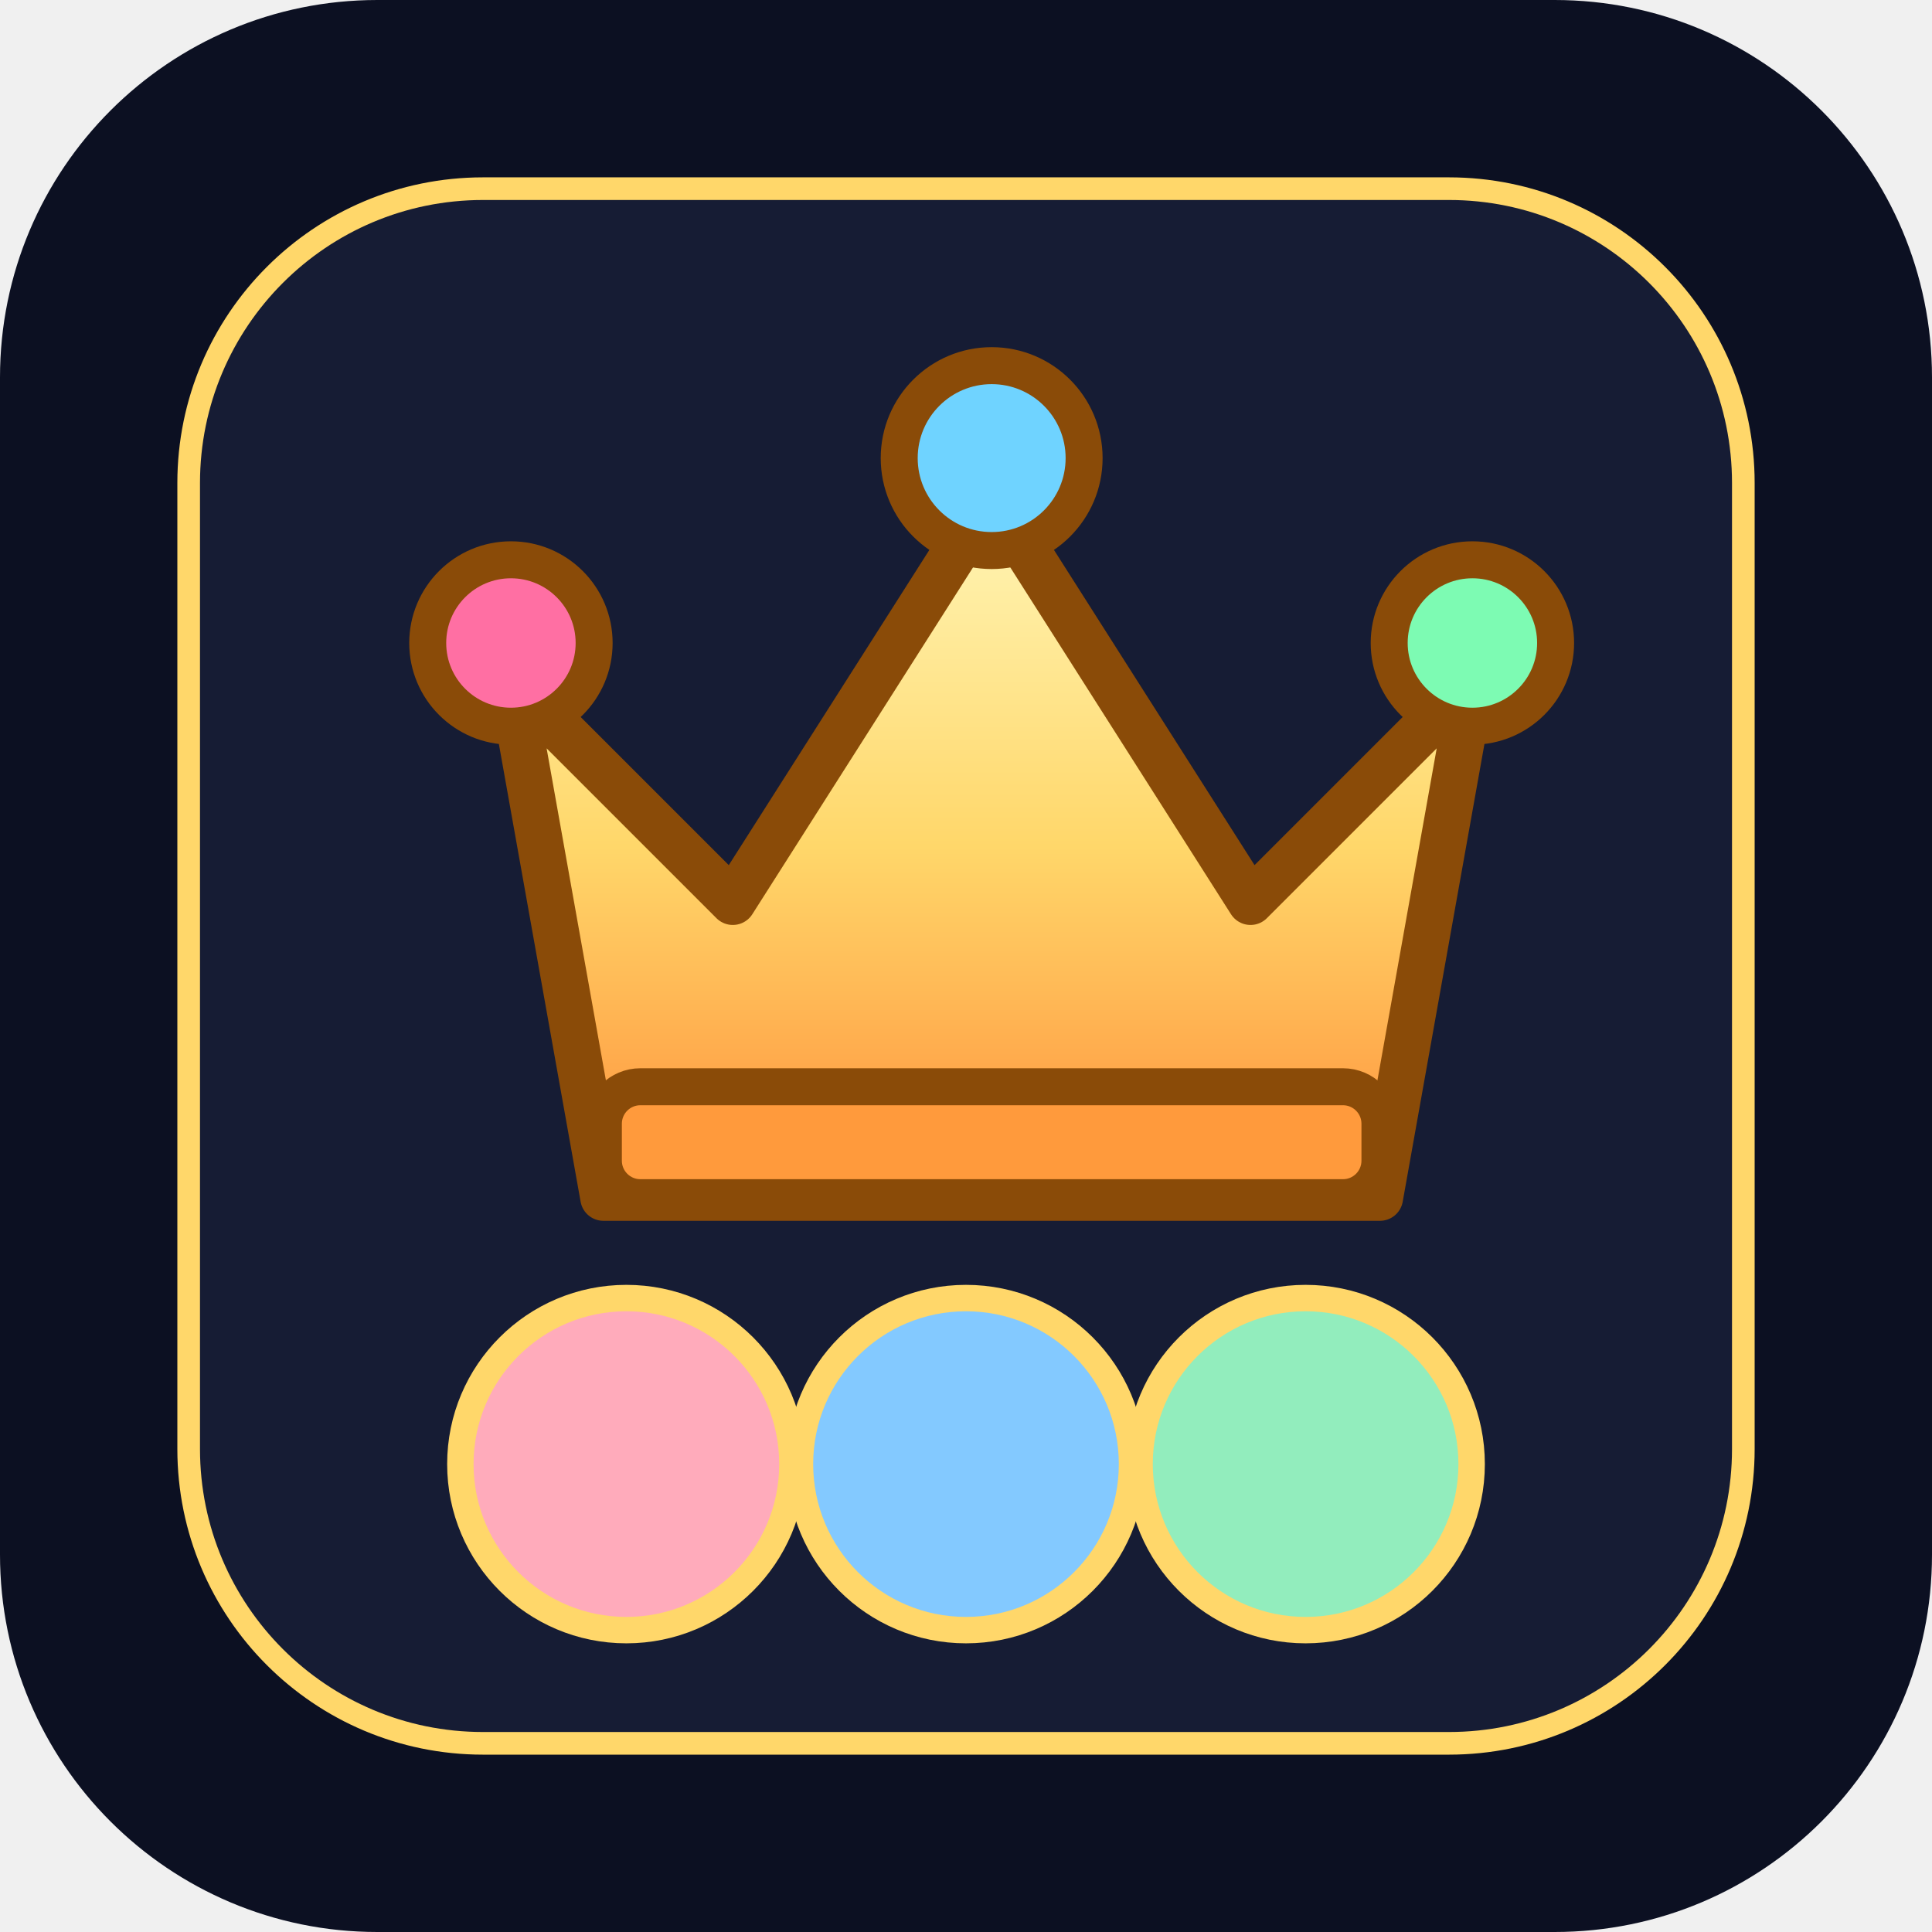
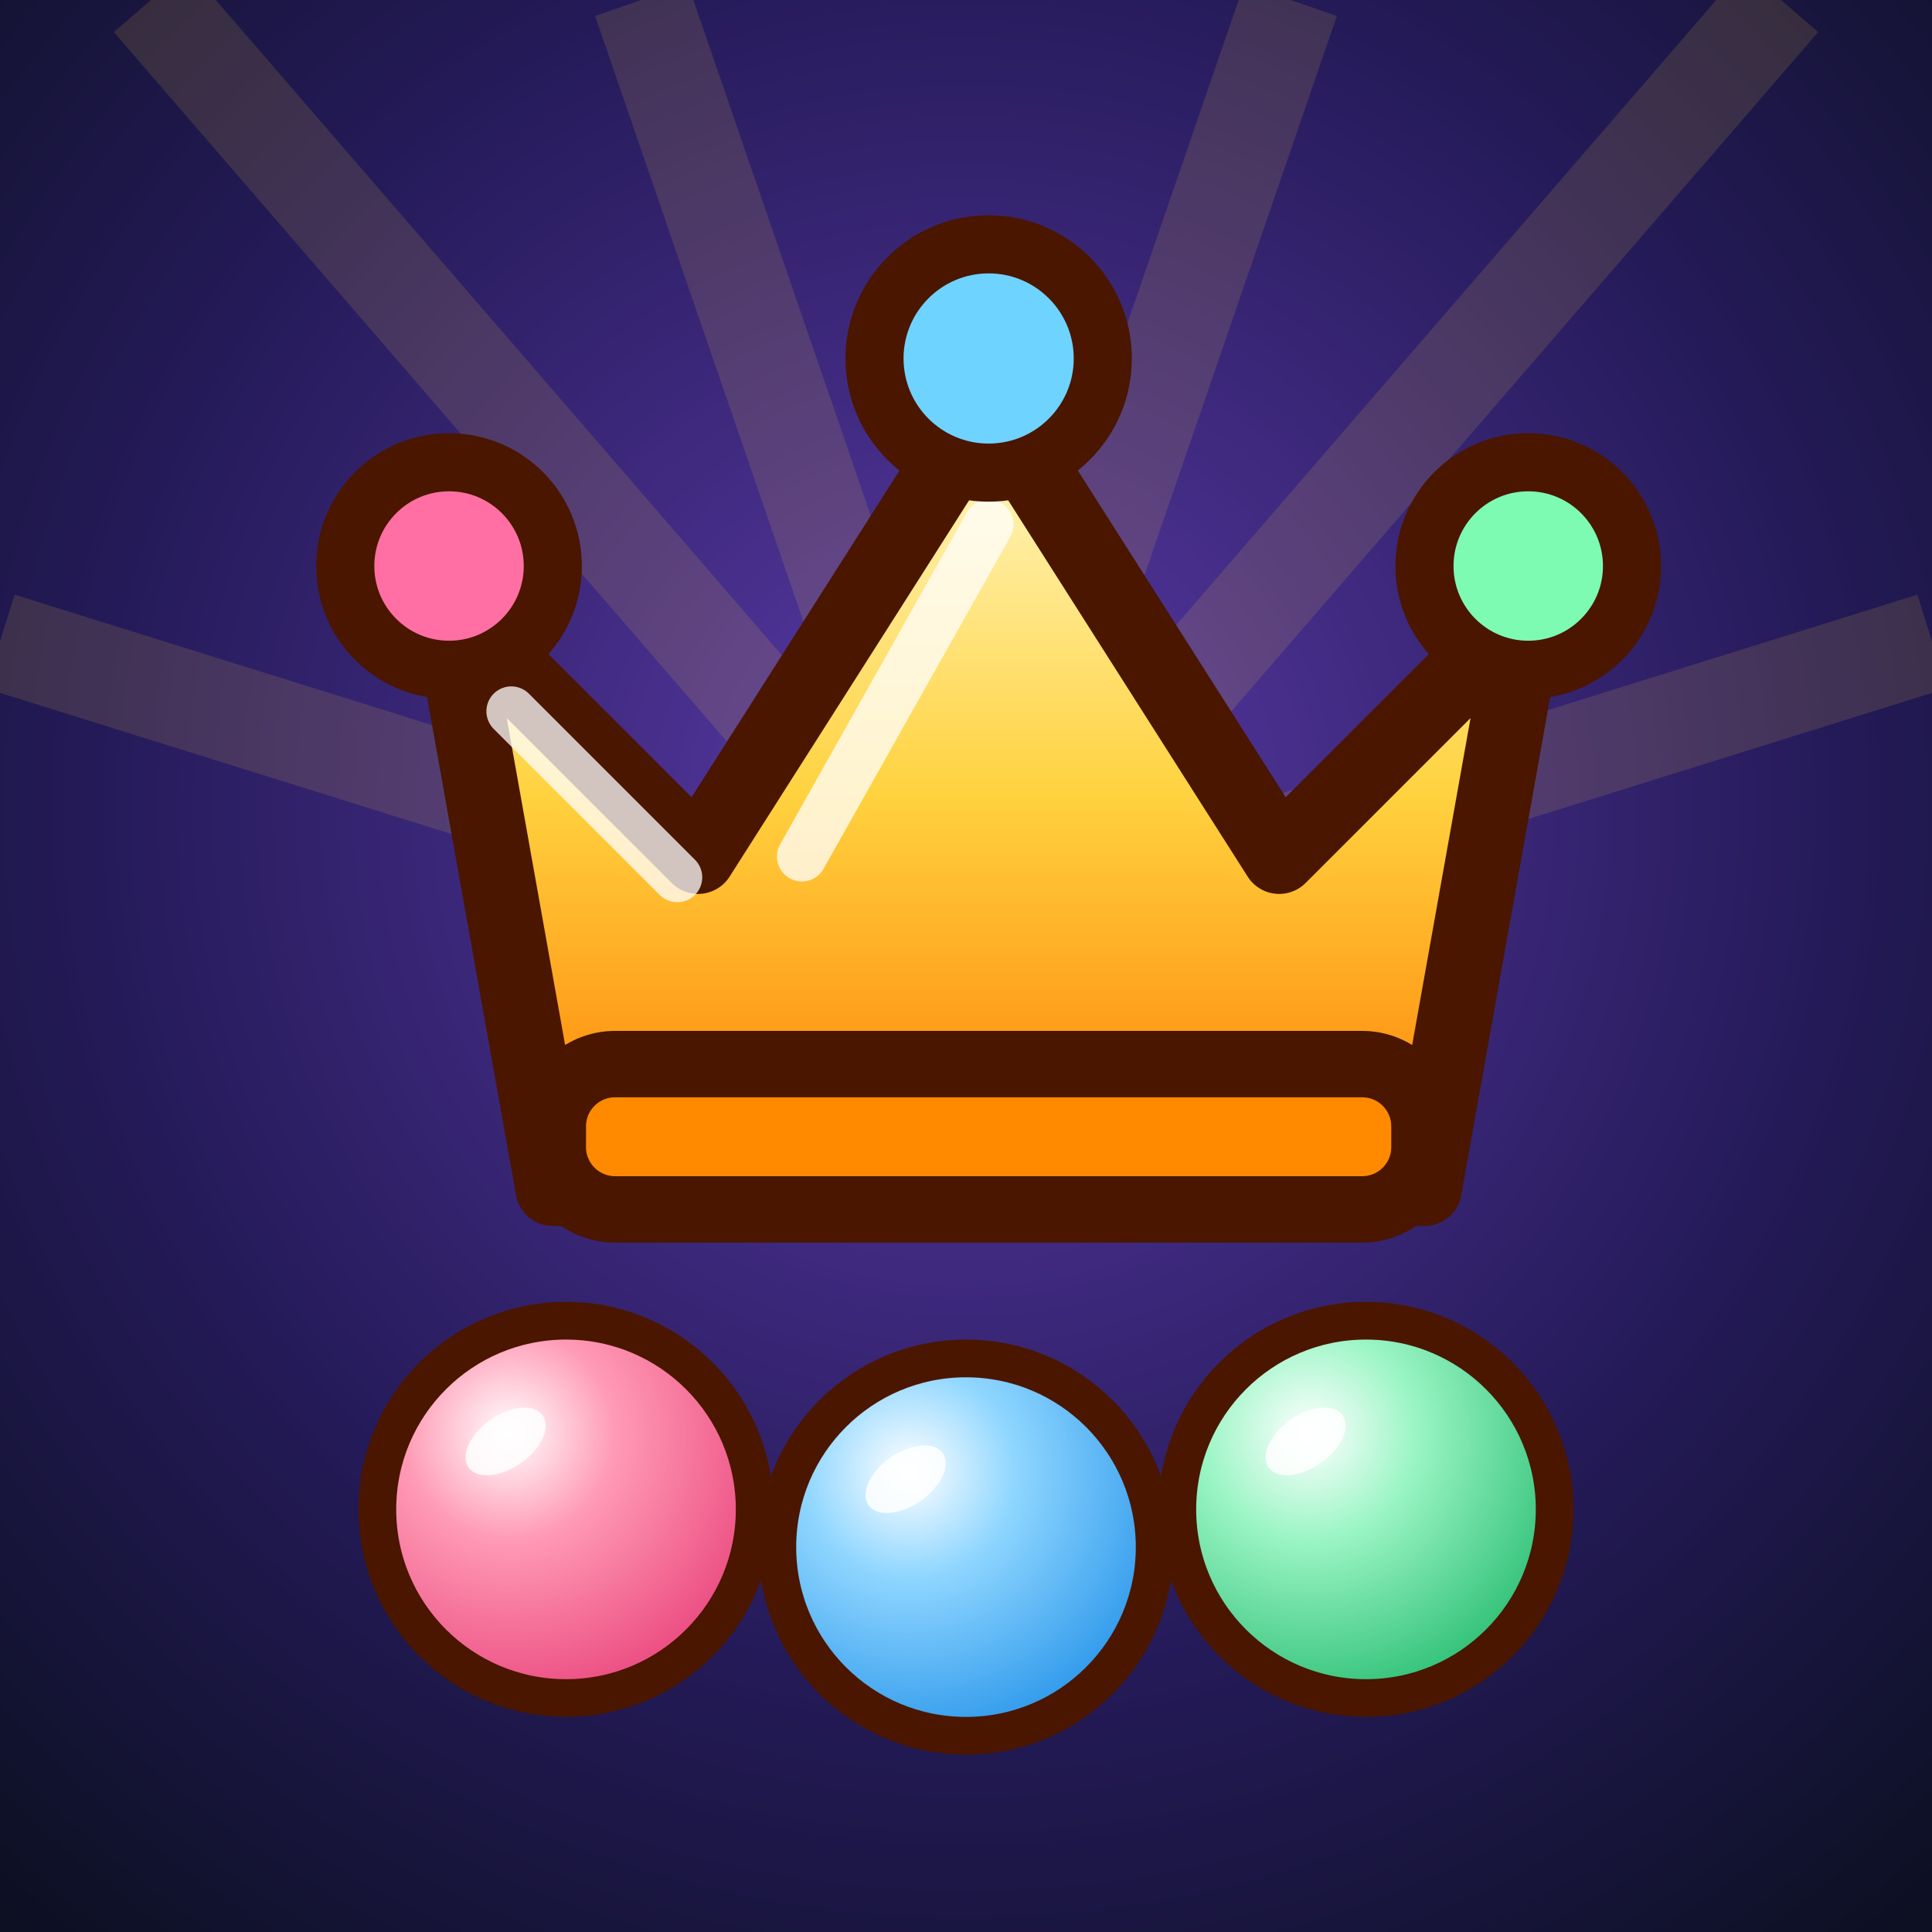
<svg xmlns="http://www.w3.org/2000/svg" viewBox="0 0 512 512">
  <defs>
+     <radialGradient id="bg" cx=".5" cy=".42" r=".75">
+       <stop offset="0" stop-color="#5b3aa8" />
+       <stop offset=".6" stop-color="#241a58" />
+       <stop offset="1" stop-color="#0c1022" />
+     </radialGradient>
    <linearGradient id="g" x1="0" y1="0" x2="0" y2="1">
-       <stop offset="0" stop-color="#fff6b8" />
-       <stop offset=".5" stop-color="#ffd76a" />
-       <stop offset="1" stop-color="#ff8f3a" />
+       <stop offset="0" stop-color="#fffbd0" />
+       <stop offset=".5" stop-color="#ffd23f" />
+       <stop offset="1" stop-color="#ff7a00" />
    </linearGradient>
+     <radialGradient id="b1" cx=".35" cy=".3" r=".8">
+       <stop offset="0" stop-color="#fff" />
+       <stop offset=".35" stop-color="#ff9ab5" />
+       <stop offset="1" stop-color="#e83e78" />
+     </radialGradient>
+     <radialGradient id="b2" cx=".35" cy=".3" r=".8">
+       <stop offset="0" stop-color="#fff" />
+       <stop offset=".35" stop-color="#8fd6ff" />
+       <stop offset="1" stop-color="#1f8fe8" />
+     </radialGradient>
+     <radialGradient id="b3" cx=".35" cy=".3" r=".8">
+       <stop offset="0" stop-color="#fff" />
+       <stop offset=".35" stop-color="#9bf5c5" />
+       <stop offset="1" stop-color="#1fb86a" />
+     </radialGradient>
  </defs>
-   <rect width="512" height="512" rx="100" fill="#0c1022" />
-   <g transform="translate(0,0)">
-     <rect x="50" y="50" width="412" height="412" rx="78" fill="#161c34" stroke="#ffd76a" stroke-width="6" />
+   <rect width="512" height="512" fill="url(#bg)" />
+   <g stroke="#ffd23f" stroke-opacity=".13" stroke-width="26">
+     <path d="M256 250L40 0M256 250L170 0M256 250L342 0M256 250L472 0M256 250L0 170M256 250L512 170" />
  </g>
-   <g transform="translate(106 92) scale(4.9)" stroke="#8a4b08" stroke-width="2.5" stroke-linejoin="round">
-     <path d="M6 18l12 12 14-22 14 22 12-12-5 28H11z" fill="url(#g)" />
-     <rect x="11" y="40" width="42" height="6" rx="2" fill="#ff9a3c" stroke-width="2" />
-     <circle cx="6" cy="16" r="4.5" fill="#ff6fa3" stroke-width="2" />
-     <circle cx="32" cy="6" r="5" fill="#6fd3ff" stroke-width="2" />
-     <circle cx="58" cy="16" r="4.5" fill="#7dfbb3" stroke-width="2" />
+   <g transform="translate(86 62) scale(5.5)" stroke="#4a1600" stroke-linejoin="round">
+     <path d="M6 18l12 12 14-22 14 22 12-12-5 28H11z" fill="url(#g)" stroke-width="3.6" />
+     <path d="M17 31l-8-8M32 14l-9 16" stroke="#fff" stroke-opacity=".75" stroke-width="2.4" stroke-linecap="round" fill="none" />
+     <rect x="11" y="40" width="42" height="7" rx="3" fill="#ff8a00" stroke-width="3.2" />
+     <circle cx="6" cy="16" r="5" fill="#ff6fa3" stroke-width="2.8" />
+     <circle cx="32" cy="6" r="5.5" fill="#6fd3ff" stroke-width="2.8" />
+     <circle cx="58" cy="16" r="5" fill="#7dfbb3" stroke-width="2.8" />
  </g>
-   <g stroke="#ffd76a" stroke-width="7">
-     <circle cx="166" cy="388" r="44" fill="#ffabbb" />
-     <circle cx="256" cy="388" r="44" fill="#83c9ff" />
-     <circle cx="346" cy="388" r="44" fill="#92edbd" />
+   <g stroke="#4a1600" stroke-width="10">
+     <circle cx="150" cy="400" r="50" fill="url(#b1)" />
+     <circle cx="256" cy="410" r="50" fill="url(#b2)" />
+     <circle cx="362" cy="400" r="50" fill="url(#b3)" />
+   </g>
+   <g fill="#fff" fill-opacity=".85">
+     <ellipse cx="134" cy="382" rx="12" ry="7" transform="rotate(-35 134 382)" />
+     <ellipse cx="240" cy="392" rx="12" ry="7" transform="rotate(-35 240 392)" />
+     <ellipse cx="346" cy="382" rx="12" ry="7" transform="rotate(-35 346 382)" />
  </g>
</svg>
